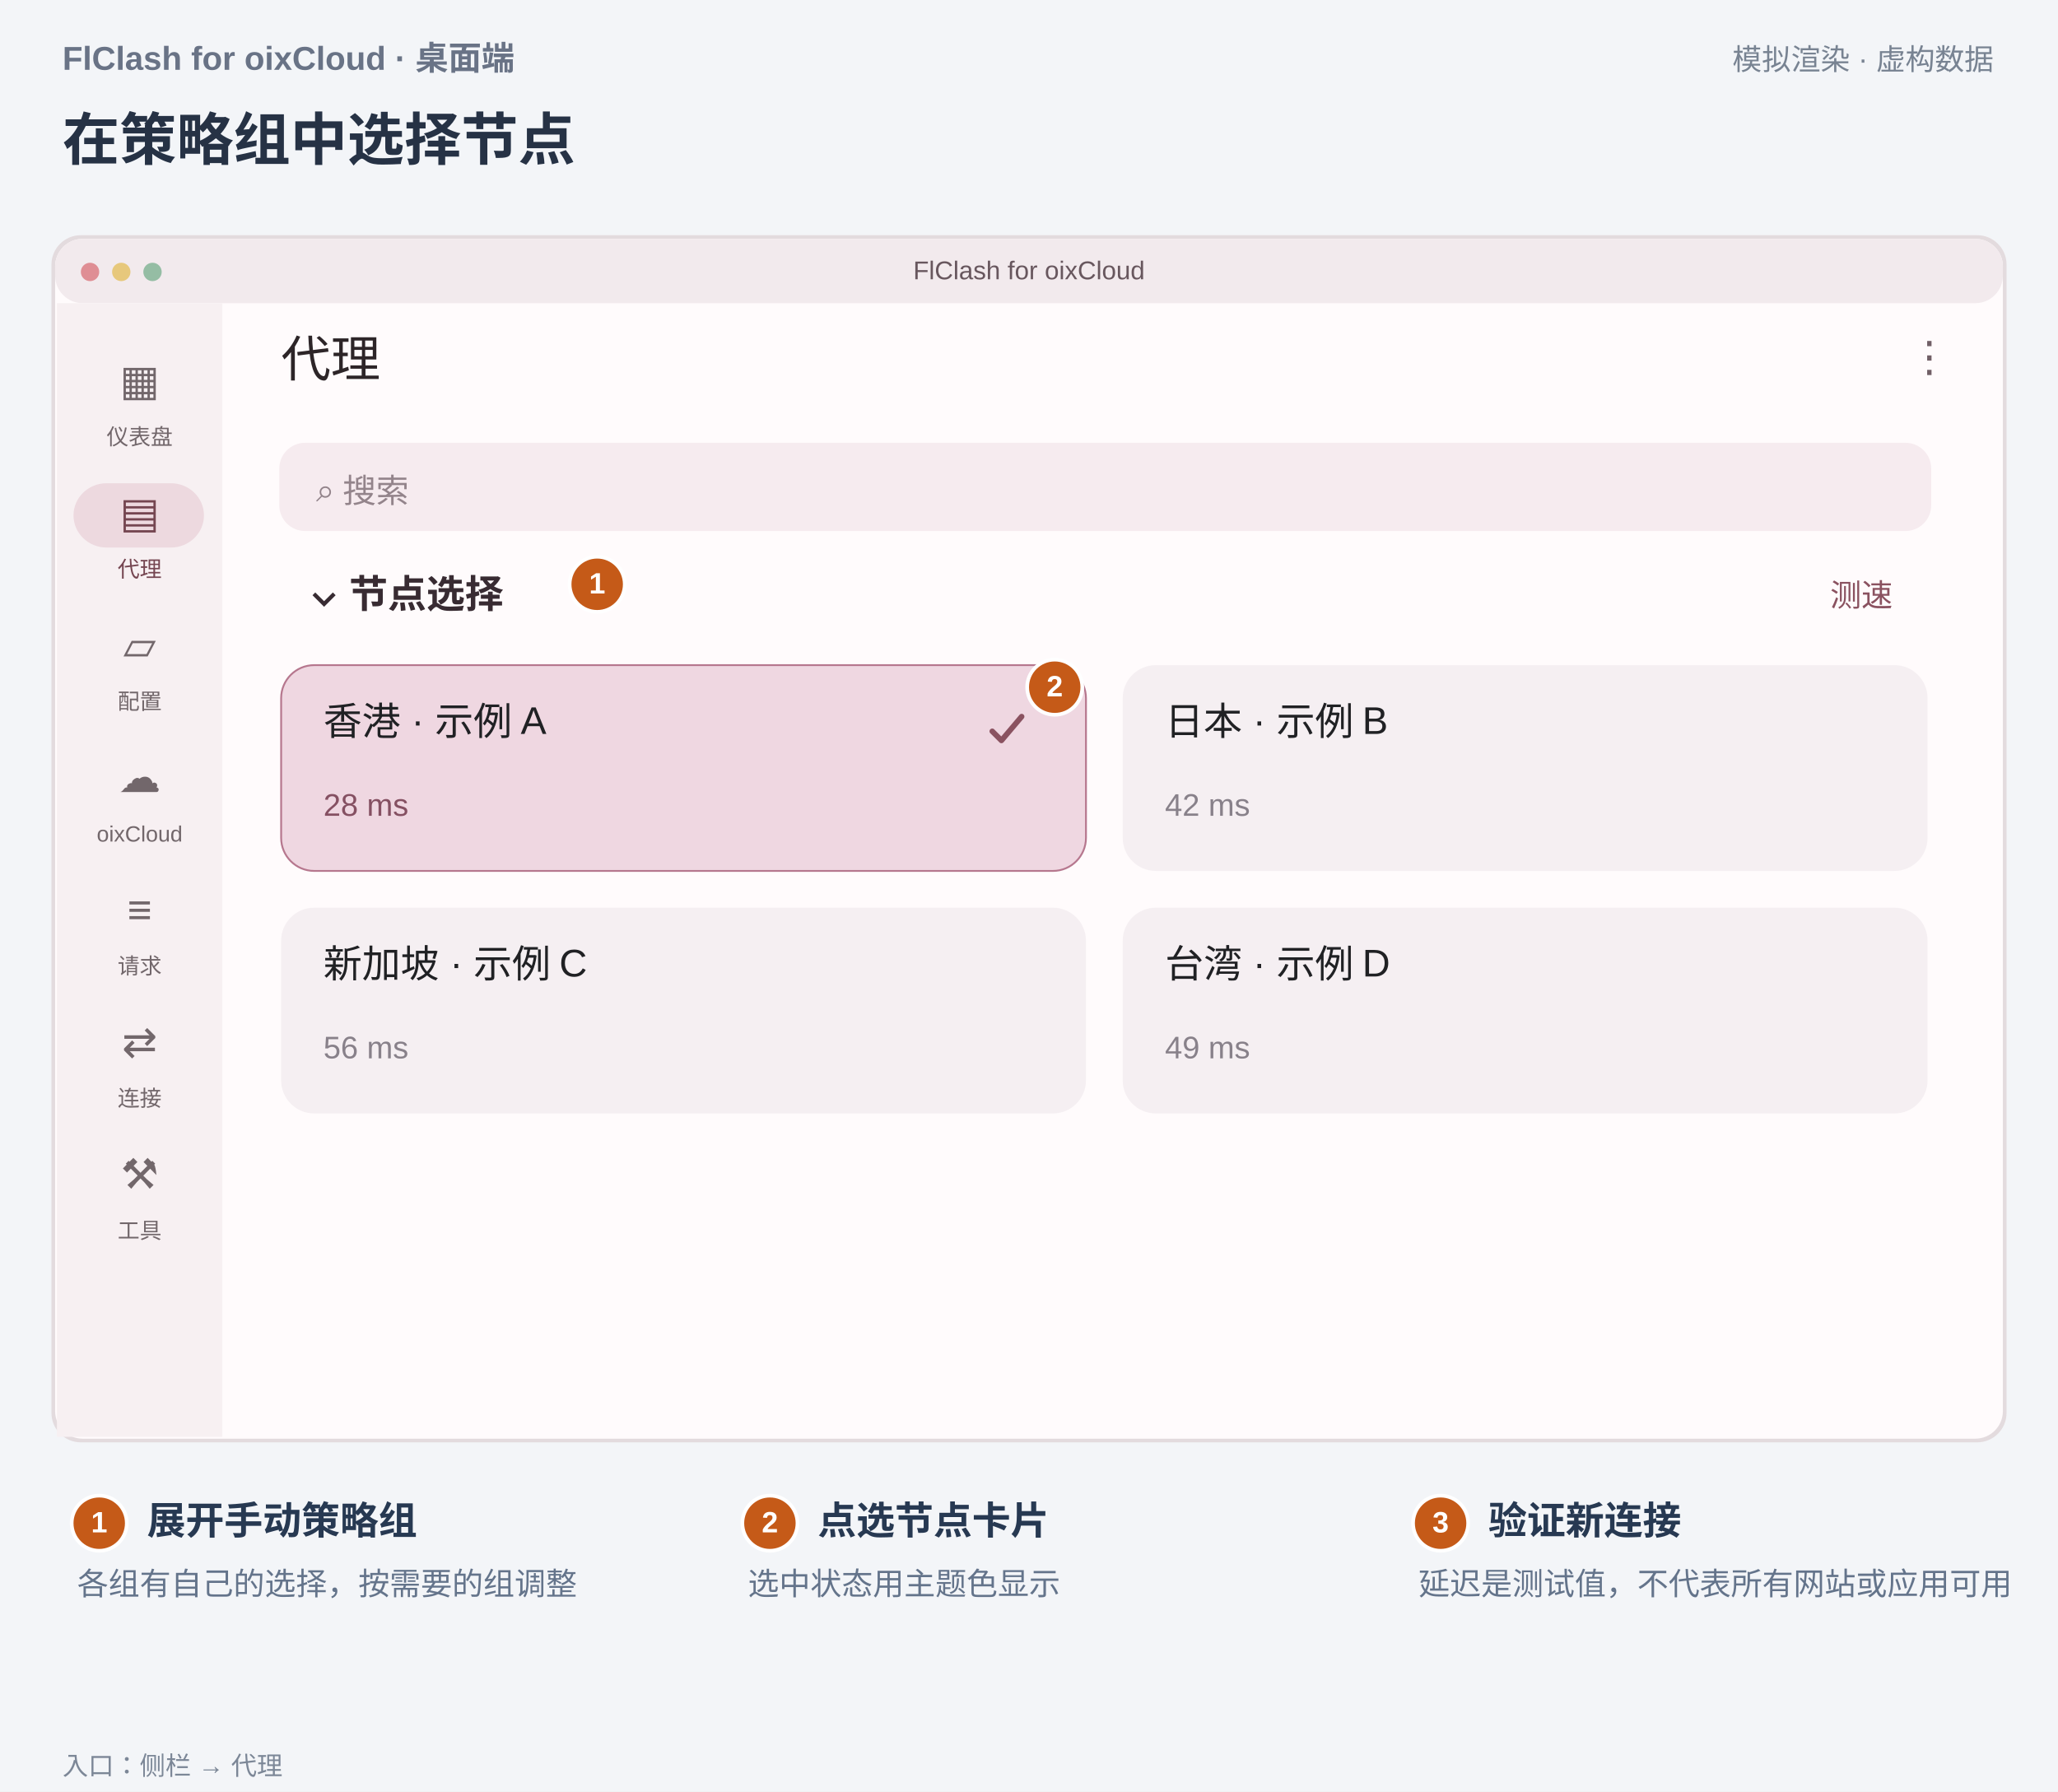
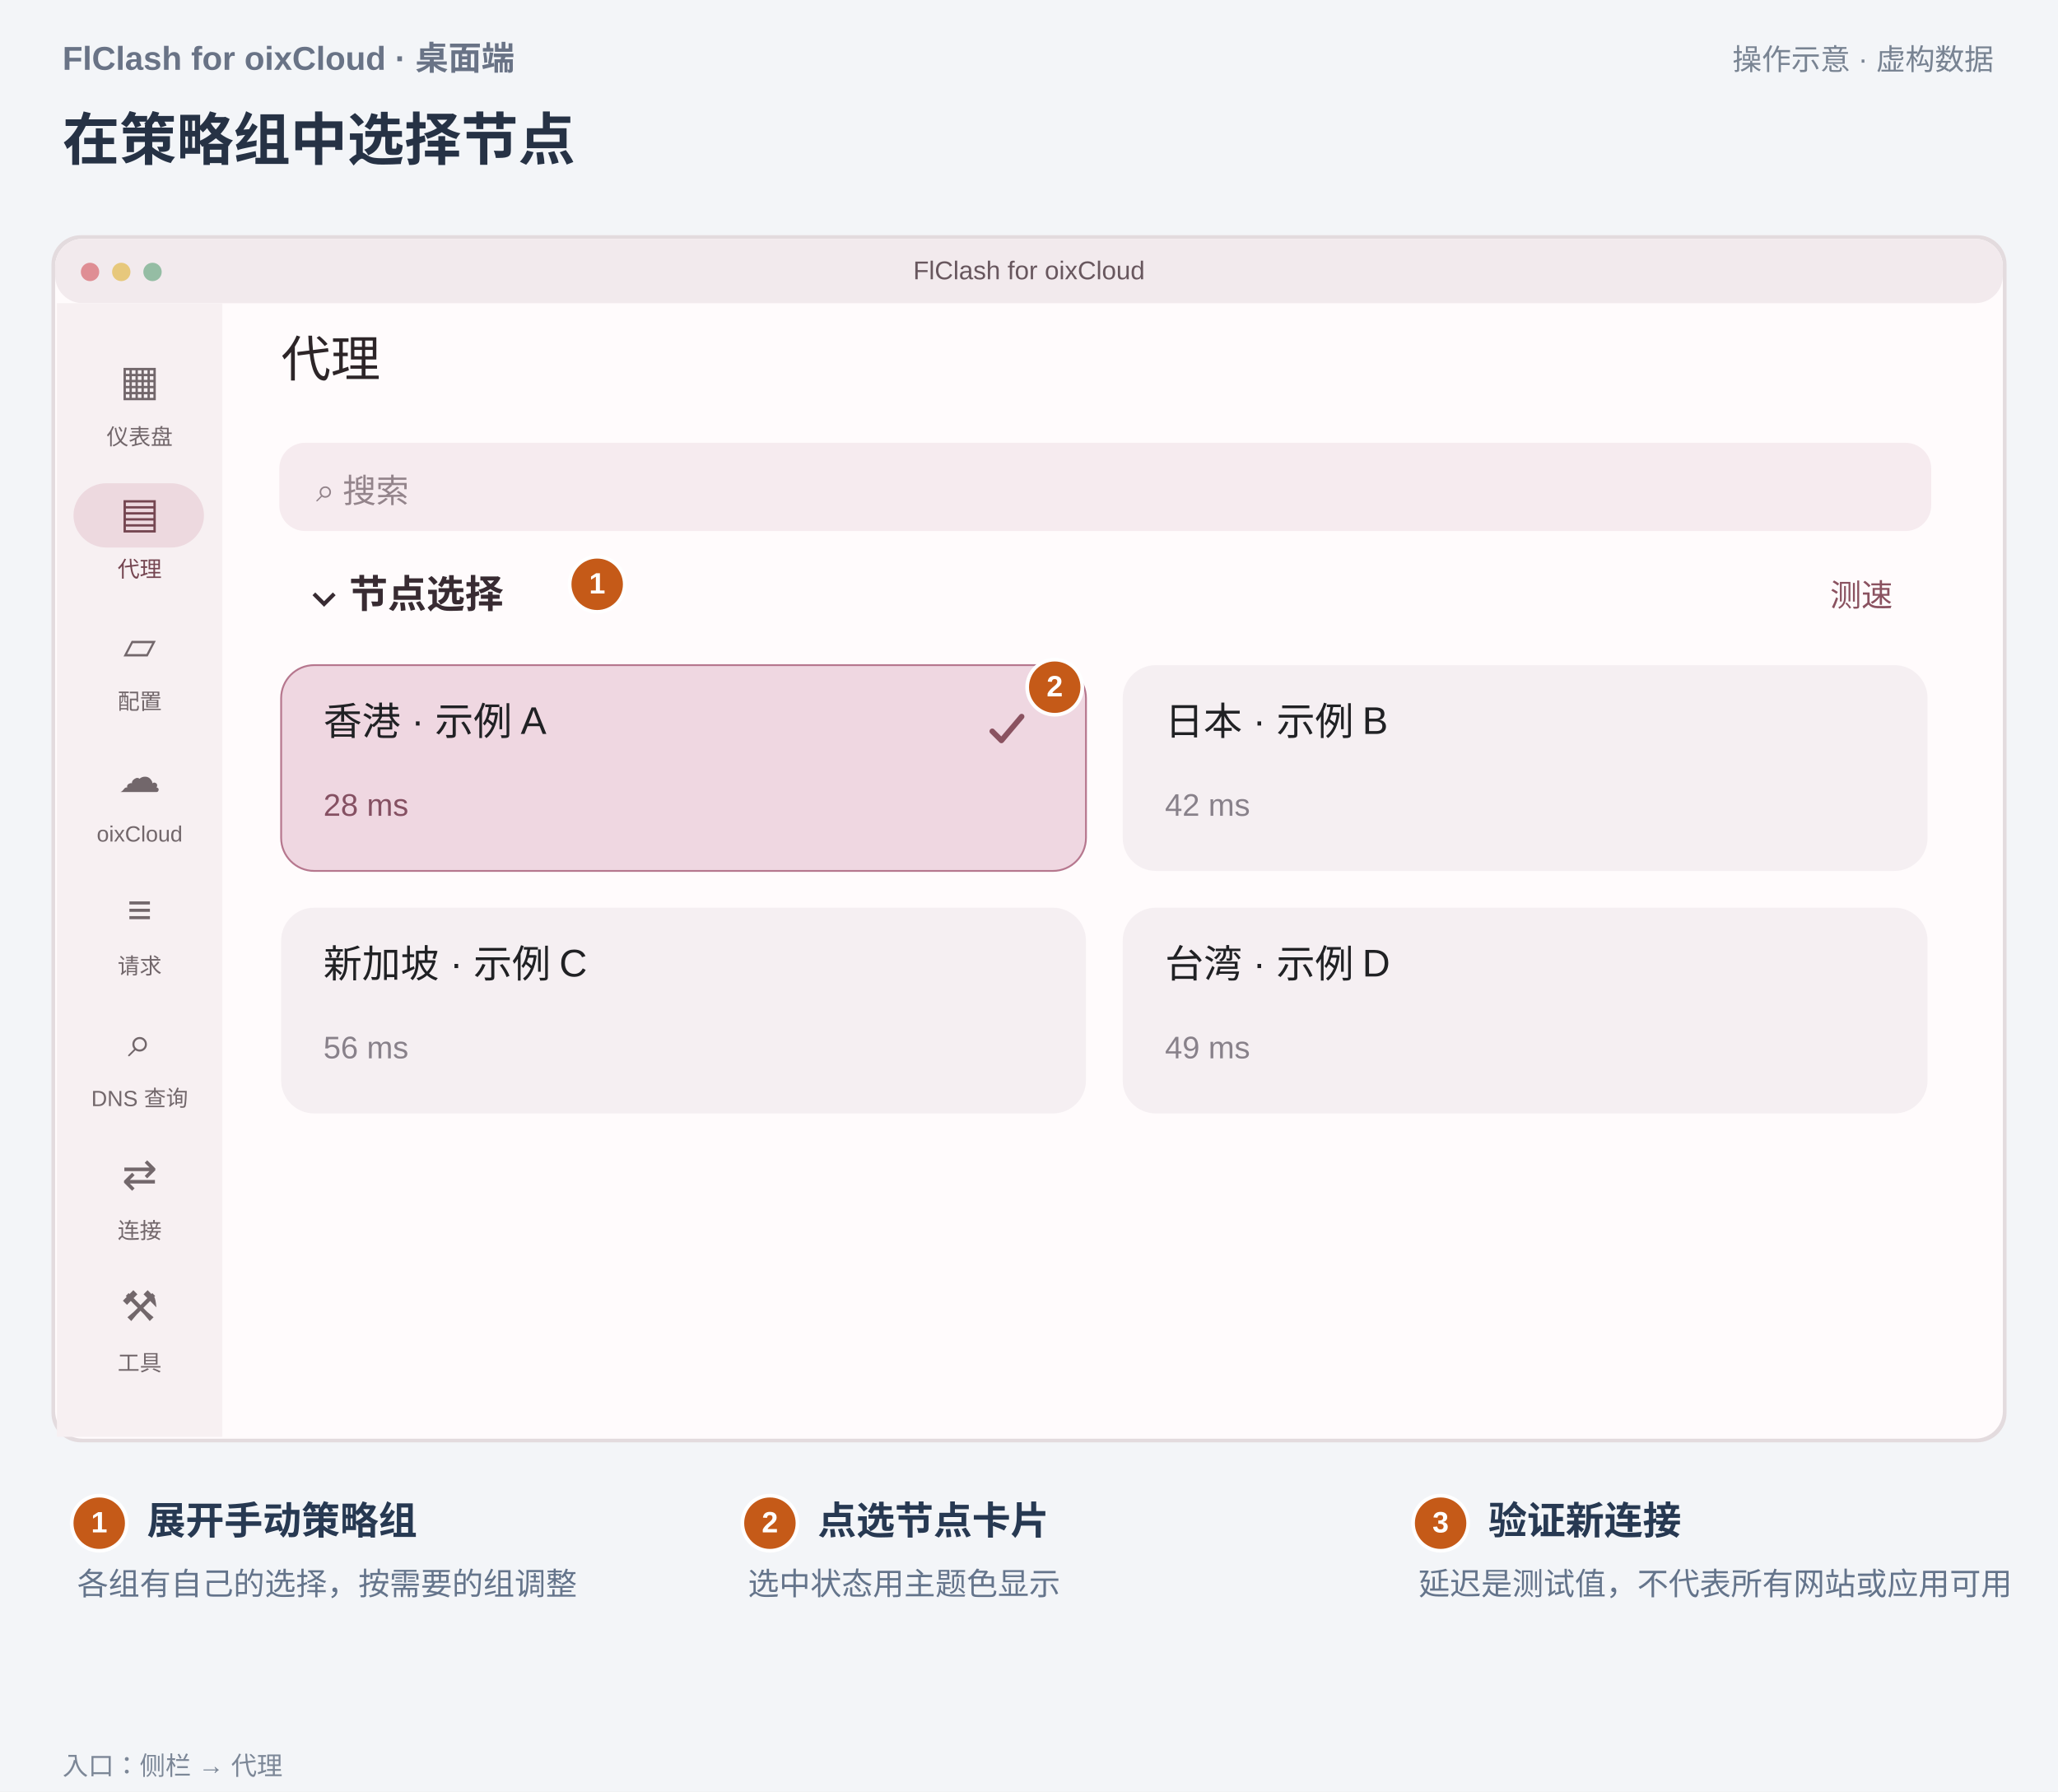
<svg xmlns="http://www.w3.org/2000/svg" width="1120" height="975" viewBox="0 0 1120 975" role="img" aria-labelledby="title desc">
  <g font-family="-apple-system,BlinkMacSystemFont,'PingFang SC','Segoe UI',Arial,sans-serif">
    <rect x="0" y="0" width="1120" height="975" rx="0" fill="#f3f5f8" stroke="none" />
    <text x="34" y="38" font-size="18" fill="#697386" font-weight="600" text-anchor="start">FlClash for oixCloud · 桌面端</text>
-     <text x="1085" y="38" font-size="16" fill="#788392" font-weight="500" text-anchor="end">模拟渲染 · 虚构数据</text>
+     <text x="1085" y="38" font-size="16" fill="#788392" font-weight="500" text-anchor="end">操作示意 · 虚构数据</text>
    <text x="34" y="87" font-size="31" fill="#263245" font-weight="700" text-anchor="start">在策略组中选择节点</text>
    <rect x="28" y="128" width="1064" height="657" rx="16" fill="#e3dbde" stroke="none" />
    <rect x="30" y="130" width="1060" height="653" rx="15" fill="#fffbfc" stroke="none" />
    <rect x="30" y="130" width="1060" height="35" rx="15" fill="#f2eaed" stroke="none" />
    <circle cx="49" cy="148" r="5" fill="#df8e94" stroke="none" stroke-width="1" />
    <circle cx="66" cy="148" r="5" fill="#e7c87c" stroke="none" stroke-width="1" />
    <circle cx="83" cy="148" r="5" fill="#95bda4" stroke="none" stroke-width="1" />
    <text x="560" y="152" font-size="14" fill="#68575e" font-weight="500" text-anchor="middle">FlClash for oixCloud</text>
    <rect x="31" y="165" width="90" height="617" rx="0" fill="#f7f0f2" stroke="none" />
    <text x="76" y="215" font-size="23" fill="#72676b" font-weight="500" text-anchor="middle">▦</text>
    <text x="76" y="242" font-size="12" fill="#72676b" font-weight="500" text-anchor="middle">仪表盘</text>
    <rect x="40" y="263" width="71" height="35" rx="18" fill="#edd9df" stroke="none" />
    <text x="76" y="287" font-size="23" fill="#754651" font-weight="500" text-anchor="middle">▤</text>
    <text x="76" y="314" font-size="12" fill="#754651" font-weight="500" text-anchor="middle">代理</text>
    <text x="76" y="359" font-size="23" fill="#72676b" font-weight="500" text-anchor="middle">▱</text>
    <text x="76" y="386" font-size="12" fill="#72676b" font-weight="500" text-anchor="middle">配置</text>
    <text x="76" y="431" font-size="23" fill="#72676b" font-weight="500" text-anchor="middle">☁</text>
    <text x="76" y="458" font-size="12" fill="#72676b" font-weight="500" text-anchor="middle">oixCloud</text>
    <text x="76" y="503" font-size="23" fill="#72676b" font-weight="500" text-anchor="middle">≡</text>
    <text x="76" y="530" font-size="12" fill="#72676b" font-weight="500" text-anchor="middle">请求</text>
-     <text x="76" y="575" font-size="23" fill="#72676b" font-weight="500" text-anchor="middle">⇄</text>
-     <text x="76" y="602" font-size="12" fill="#72676b" font-weight="500" text-anchor="middle">连接</text>
-     <text x="76" y="647" font-size="23" fill="#72676b" font-weight="500" text-anchor="middle">⚒</text>
-     <text x="76" y="674" font-size="12" fill="#72676b" font-weight="500" text-anchor="middle">工具</text>
+     <text x="76" y="575" font-size="23" fill="#72676b" font-weight="500" text-anchor="middle">⌕</text>
+     <text x="76" y="602" font-size="12" fill="#72676b" font-weight="500" text-anchor="middle">DNS 查询</text>
+     <text x="76" y="647" font-size="23" fill="#72676b" font-weight="500" text-anchor="middle">⇄</text>
+     <text x="76" y="674" font-size="12" fill="#72676b" font-weight="500" text-anchor="middle">连接</text>
+     <text x="76" y="719" font-size="23" fill="#72676b" font-weight="500" text-anchor="middle">⚒</text>
+     <text x="76" y="746" font-size="12" fill="#72676b" font-weight="500" text-anchor="middle">工具</text>
    <text x="153" y="205" font-size="27" fill="#2d2528" font-weight="500" text-anchor="start">代理</text>
-     <text x="1050" y="202" font-size="23" fill="#715f66" font-weight="500" text-anchor="middle">⋮</text>
    <rect x="152" y="241" width="899" height="48" rx="14" fill="#f6ebef" stroke="none" />
    <text x="172" y="273" font-size="18" fill="#93848b" font-weight="400" text-anchor="start">⌕  搜索</text>
    <text x="168" y="330" font-size="21" fill="#382b32" font-weight="600" text-anchor="start">⌄  节点选择</text>
    <text x="1030" y="330" font-size="17" fill="#8a5260" font-weight="500" text-anchor="end">测速</text>
    <circle cx="325" cy="318" r="15" fill="#c55a18" stroke="#fff" stroke-width="2" />
    <text x="325" y="323" font-size="16" fill="#fff" font-weight="700" text-anchor="middle">1</text>
    <rect x="153" y="362" width="438" height="112" rx="18" fill="#efd7e1" stroke="#b6778e" />
    <text x="176" y="400" font-size="21" fill="#202124" font-weight="400" text-anchor="start">香港 · 示例 A</text>
    <text x="176" y="444" font-size="17" fill="#855062" font-weight="400" text-anchor="start">28 ms</text>
    <circle cx="574" cy="374" r="15" fill="#c55a18" stroke="#fff" stroke-width="2" />
    <text x="574" y="379" font-size="16" fill="#fff" font-weight="700" text-anchor="middle">2</text>
    <path d="M540 398l5 5 11-13" fill="none" stroke="#8a5260" stroke-width="3" stroke-linecap="round" stroke-linejoin="round" />
    <rect x="611" y="362" width="438" height="112" rx="18" fill="#f5eff2" stroke="none" />
    <text x="634" y="400" font-size="21" fill="#202124" font-weight="400" text-anchor="start">日本 · 示例 B</text>
    <text x="634" y="444" font-size="17" fill="#88818a" font-weight="400" text-anchor="start">42 ms</text>
    <rect x="153" y="494" width="438" height="112" rx="18" fill="#f5eff2" stroke="none" />
    <text x="176" y="532" font-size="21" fill="#202124" font-weight="400" text-anchor="start">新加坡 · 示例 C</text>
    <text x="176" y="576" font-size="17" fill="#88818a" font-weight="400" text-anchor="start">56 ms</text>
    <rect x="611" y="494" width="438" height="112" rx="18" fill="#f5eff2" stroke="none" />
    <text x="634" y="532" font-size="21" fill="#202124" font-weight="400" text-anchor="start">台湾 · 示例 D</text>
    <text x="634" y="576" font-size="17" fill="#88818a" font-weight="400" text-anchor="start">49 ms</text>
    <circle cx="54" cy="829" r="15" fill="#c55a18" stroke="#fff" stroke-width="2" />
    <text x="54" y="834" font-size="16" fill="#fff" font-weight="700" text-anchor="middle">1</text>
    <text x="80" y="835" font-size="21" fill="#273952" font-weight="600" text-anchor="start">展开手动策略组</text>
    <text x="42" y="868" font-size="17" fill="#64748b" font-weight="400" text-anchor="start">各组有自己的选择，按需要的组调整</text>
    <circle cx="419" cy="829" r="15" fill="#c55a18" stroke="#fff" stroke-width="2" />
    <text x="419" y="834" font-size="16" fill="#fff" font-weight="700" text-anchor="middle">2</text>
    <text x="445" y="835" font-size="21" fill="#273952" font-weight="600" text-anchor="start">点选节点卡片</text>
    <text x="407" y="868" font-size="17" fill="#64748b" font-weight="400" text-anchor="start">选中状态用主题色显示</text>
    <circle cx="784" cy="829" r="15" fill="#c55a18" stroke="#fff" stroke-width="2" />
    <text x="784" y="834" font-size="16" fill="#fff" font-weight="700" text-anchor="middle">3</text>
    <text x="810" y="835" font-size="21" fill="#273952" font-weight="600" text-anchor="start">验证新连接</text>
    <text x="772" y="868" font-size="17" fill="#64748b" font-weight="400" text-anchor="start">延迟是测试值，不代表所有网站或应用可用</text>
    <text x="34" y="966" font-size="14" fill="#7c8797" font-weight="400" text-anchor="start">入口：侧栏 → 代理</text>
  </g>
</svg>
